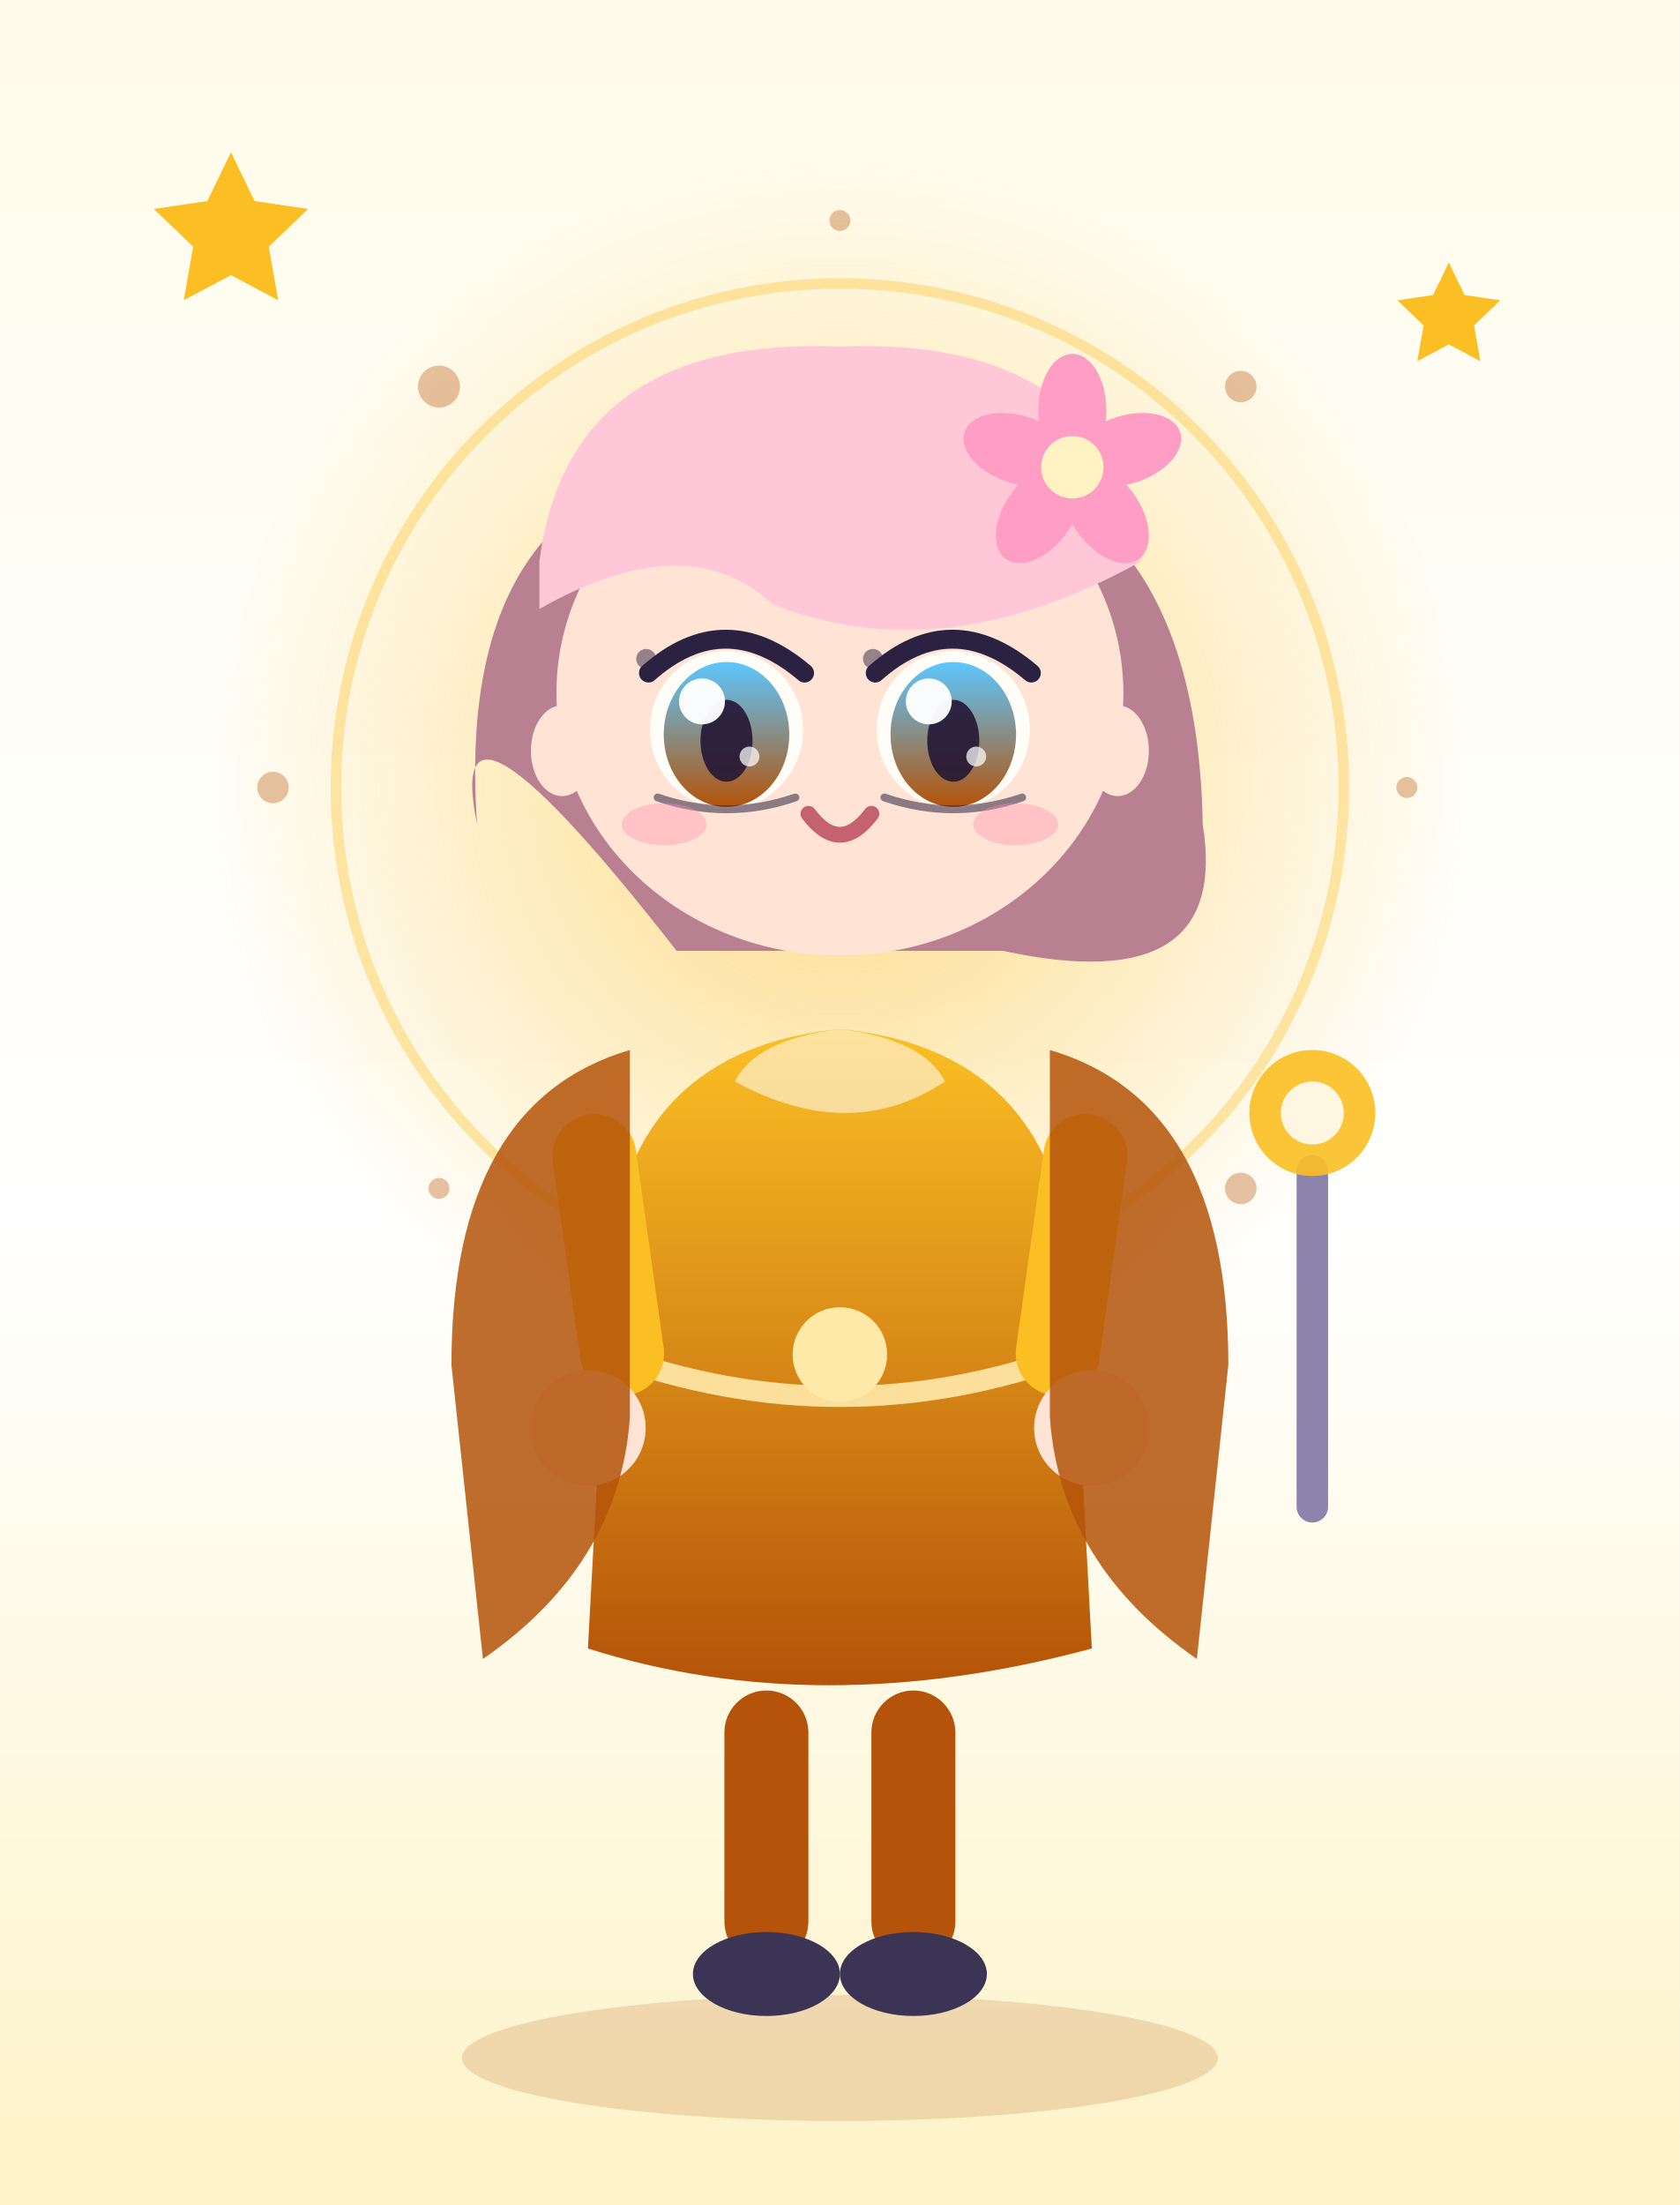
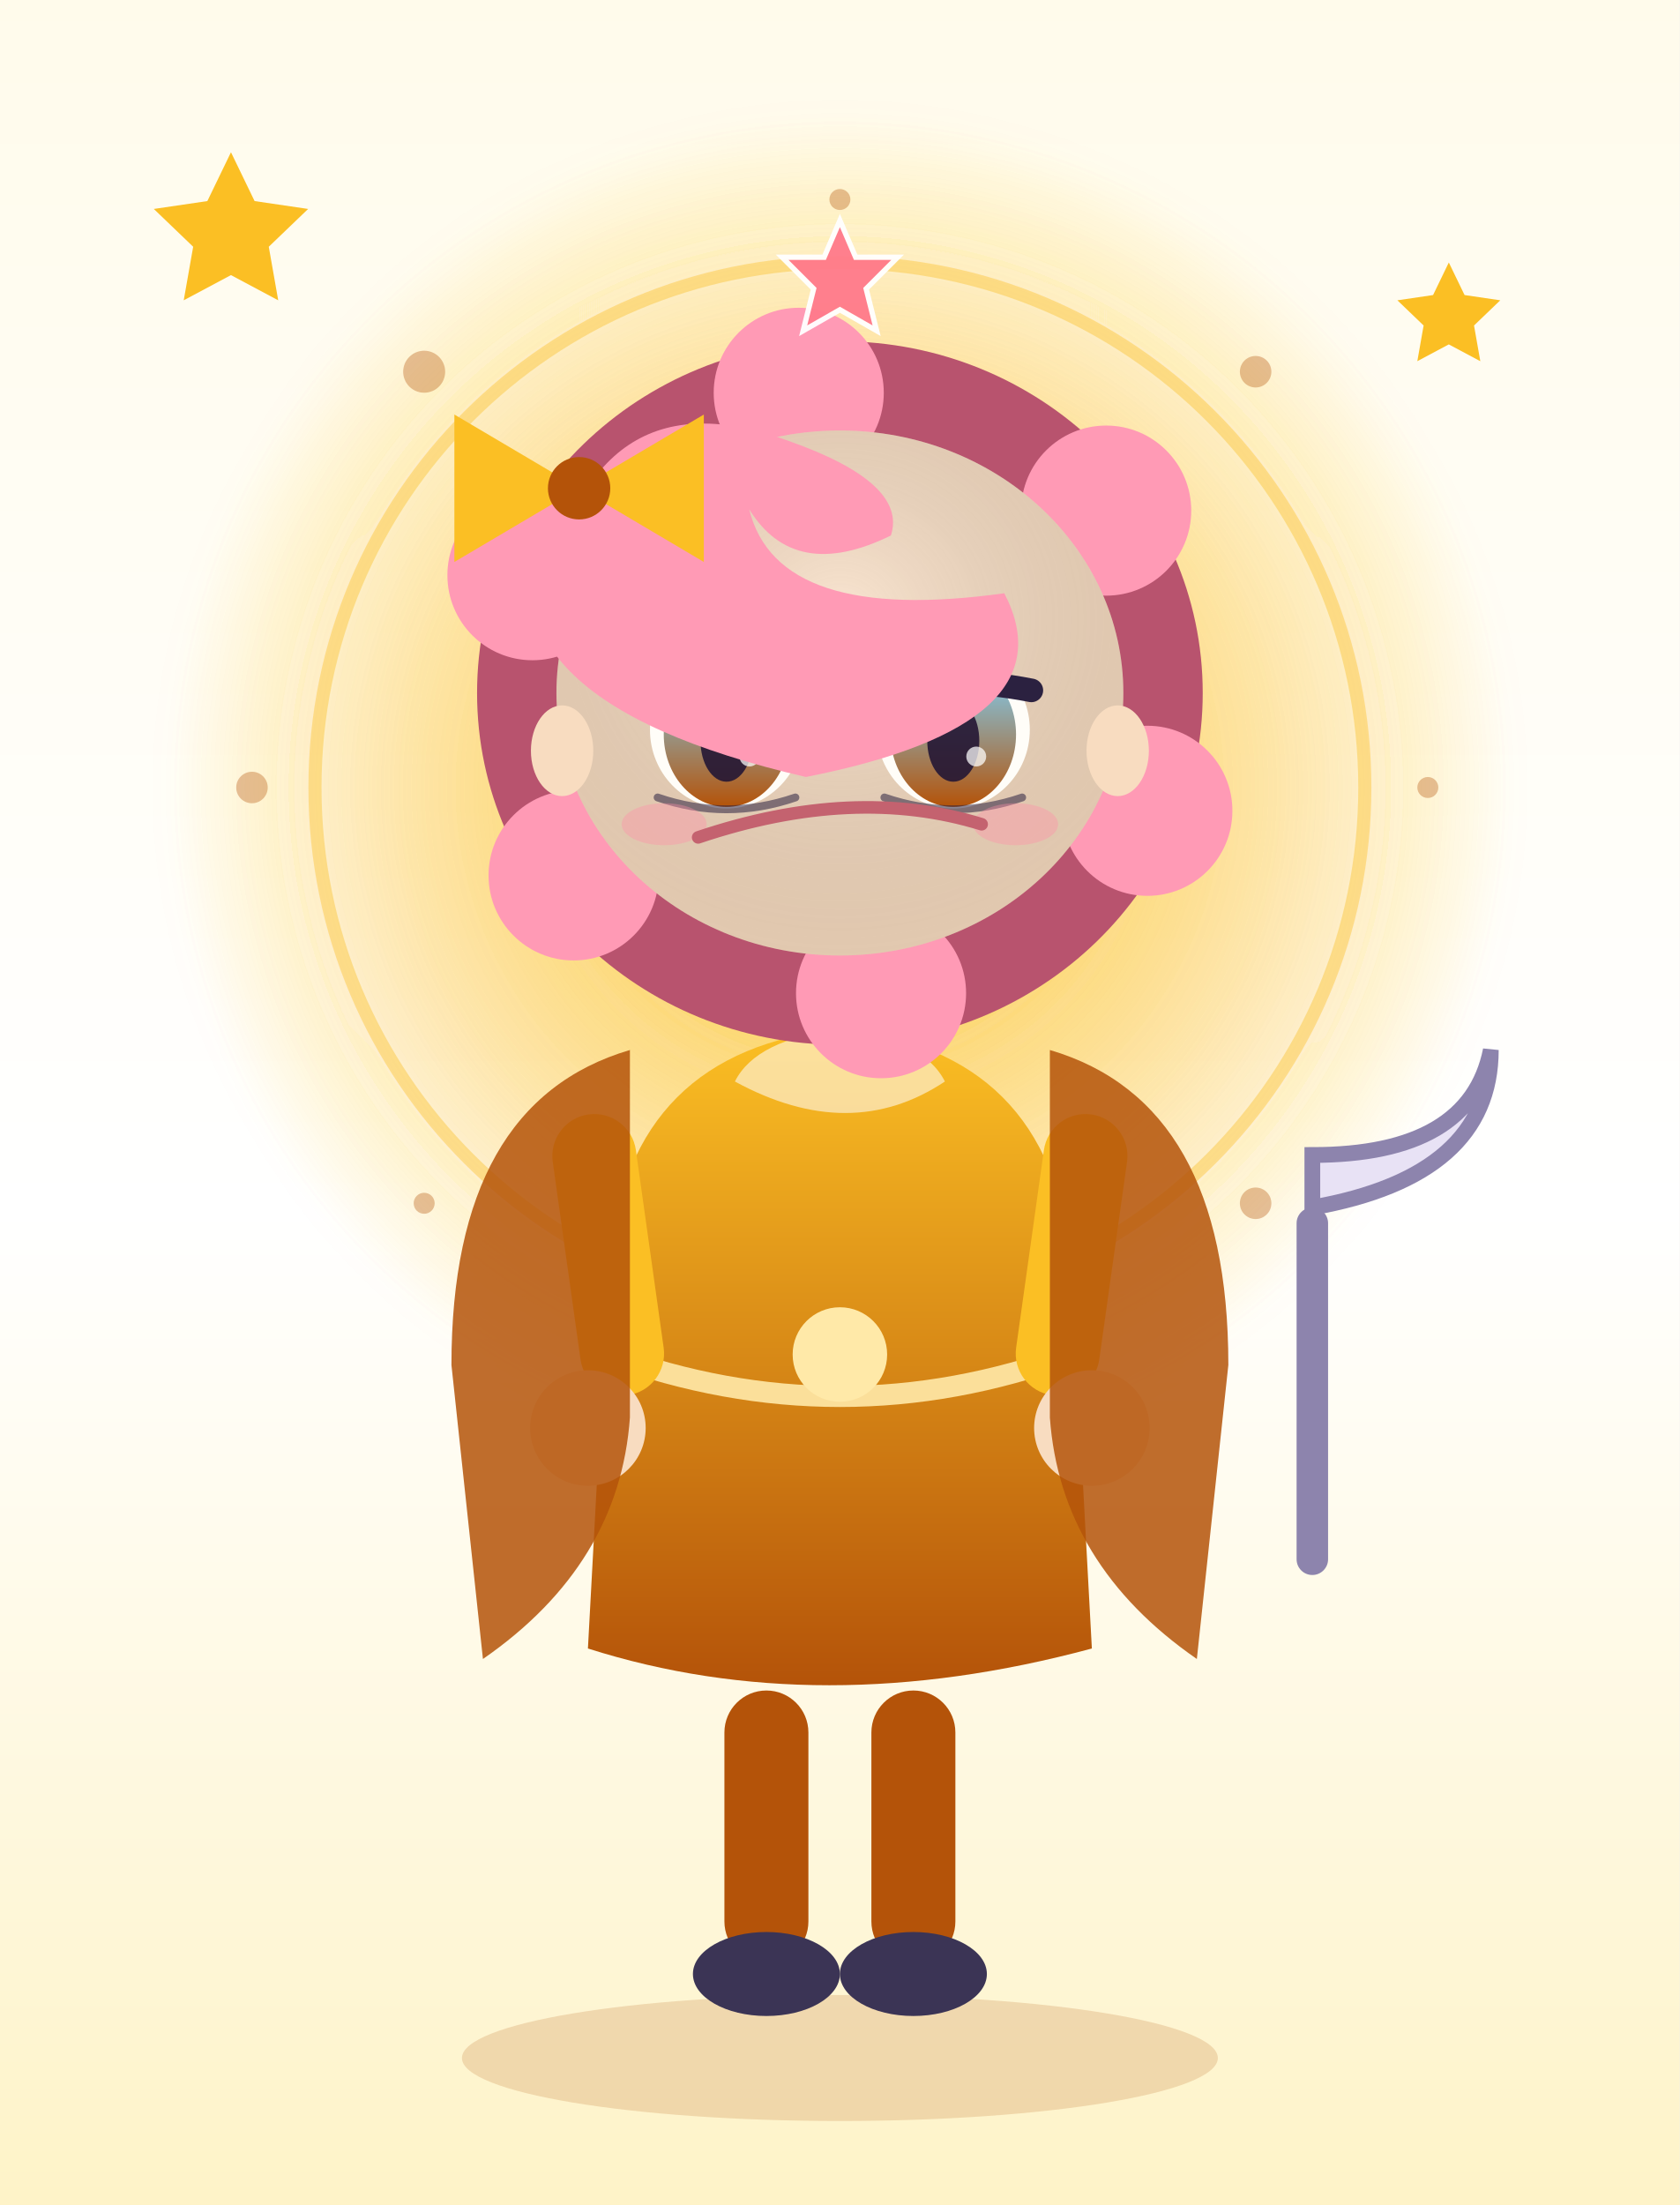
<svg xmlns="http://www.w3.org/2000/svg" viewBox="0 0 320 420" width="320" height="420">
  <defs>
    <linearGradient id="bg" x1="0" y1="0" x2="0" y2="1">
      <stop offset="0%" stop-color="#fffbeb" />
      <stop offset="55%" stop-color="#ffffff" />
      <stop offset="100%" stop-color="#fef3c7" />
    </linearGradient>
    <radialGradient id="halo" cx="50%" cy="50%" r="50%">
-       <stop offset="0%" stop-color="#fbbf24" stop-opacity=".55" />
+       <stop offset="0%" stop-color="#fbbf24" stop-opacity=".6" />
      <stop offset="100%" stop-color="#fbbf24" stop-opacity="0" />
    </radialGradient>
+     <radialGradient id="face" cx="50%" cy="36%" r="72%">
+       <stop offset="0%" stop-color="#ffffff" stop-opacity=".28" />
+       <stop offset="100%" stop-color="#000000" stop-opacity=".08" />
+     </radialGradient>
    <linearGradient id="iris" x1="0" y1="0" x2="0" y2="1">
-       <stop offset="0%" stop-color="#5cc7ff" />
+       <stop offset="0%" stop-color="#7dd3fc" />
      <stop offset="100%" stop-color="#b45309" />
    </linearGradient>
    <linearGradient id="cloth" x1="0" y1="0" x2="0" y2="1">
      <stop offset="0%" stop-color="#fbbf24" />
      <stop offset="100%" stop-color="#b45309" />
    </linearGradient>
+     <filter id="hglow" x="-60%" y="-60%" width="220%" height="220%">
+       <feGaussianBlur stdDeviation="4" result="b" />
+       <feMerge>
+         <feMergeNode in="b" />
+         <feMergeNode in="SourceGraphic" />
+       </feMerge>
+     </filter>
  </defs>
  <rect width="320" height="420" fill="url(#bg)" />
-   <circle cx="160" cy="150" r="120" fill="url(#halo)" />
-   <circle cx="160" cy="150" r="96" fill="none" stroke="#fbbf24" stroke-width="2" opacity=".35" />
-   <circle cx="268" cy="150" r="2" fill="#b45309" opacity=".35" />
-   <circle cx="236.368" cy="226.368" r="3" fill="#b45309" opacity=".35" />
-   <circle cx="160" cy="258" r="4" fill="#b45309" opacity=".35" />
-   <circle cx="83.632" cy="226.368" r="2" fill="#b45309" opacity=".35" />
-   <circle cx="52" cy="150" r="3" fill="#b45309" opacity=".35" />
-   <circle cx="83.632" cy="73.632" r="4" fill="#b45309" opacity=".35" />
-   <circle cx="160" cy="42" r="2" fill="#b45309" opacity=".35" />
-   <circle cx="236.368" cy="73.632" r="3" fill="#b45309" opacity=".35" />
+   <circle cx="160" cy="150" r="128" fill="url(#halo)" filter="url(#hglow)" />
+   <circle cx="160" cy="150" r="100" fill="none" stroke="#fbbf24" stroke-width="2.5" opacity=".4" />
+   <circle cx="272" cy="150" r="2" fill="#b45309" opacity=".35" />
+   <circle cx="239.196" cy="229.196" r="3" fill="#b45309" opacity=".35" />
+   <circle cx="160" cy="262" r="4" fill="#b45309" opacity=".35" />
+   <circle cx="80.804" cy="229.196" r="2" fill="#b45309" opacity=".35" />
+   <circle cx="48" cy="150" r="3" fill="#b45309" opacity=".35" />
+   <circle cx="80.804" cy="70.804" r="4" fill="#b45309" opacity=".35" />
+   <circle cx="160" cy="38" r="2" fill="#b45309" opacity=".35" />
+   <circle cx="239.196" cy="70.804" r="3" fill="#b45309" opacity=".35" />
  <path d="M44 29 l4.5 9.3 l10.2 1.5 l-7.5 7.2 l1.8 10.2 l-9 -4.8 l-9 4.8 l1.8 -10.2 l-7.5 -7.2 l10.2 -1.5 z" fill="#fbbf24" />
  <path d="M276 50 l3 6.2 l6.8 1 l-5 4.8 l1.2 6.8 l-6 -3.2 l-6 3.2 l1.2 -6.8 l-5 -4.8 l6.8 -1 z" fill="#fbbf24" />
  <ellipse cx="160" cy="392" rx="72" ry="12" fill="#b45309" opacity=".18" />
  <rect x="138" y="322" width="16" height="52" rx="8" fill="#b45309" />
  <rect x="166" y="322" width="16" height="52" rx="8" fill="#b45309" />
  <ellipse cx="146" cy="376" rx="14" ry="8" fill="#3b3455" />
  <ellipse cx="174" cy="376" rx="14" ry="8" fill="#3b3455" />
  <path d="M160 196 q-40 4 -44 44 l-4 74 q44 14 96 0 l-4 -74 q-4 -40 -44 -44 z" fill="url(#cloth)" />
  <path d="M160 196 q-16 2 -20 10 q22 12 40 0 q-4 -8 -20 -10 z" fill="#fff" opacity=".55" />
  <path d="M116 258 q44 16 88 0" fill="none" stroke="#ffe9a8" stroke-width="4" opacity=".9" />
  <circle cx="160" cy="258" r="9" fill="#ffe9a8" />
  <rect x="108" y="212" width="16" height="54" rx="8" fill="#fbbf24" transform="rotate(-8 116 240)" />
  <rect x="196" y="212" width="16" height="54" rx="8" fill="#fbbf24" transform="rotate(8 204 240)" />
-   <circle cx="112" cy="272" r="11" fill="#ffe4d6" />
-   <circle cx="208" cy="272" r="11" fill="#ffe4d6" />
+   <circle cx="112" cy="272" r="11" fill="#f8dcc0" />
+   <circle cx="208" cy="272" r="11" fill="#f8dcc0" />
  <path d="M120 200 q-34 10 -34 60 l6 56 q26 -18 28 -46 z" fill="#b45309" opacity=".85" />
  <path d="M200 200 q34 10 34 60 l-6 56 q-26 -18 -28 -46 z" fill="#b45309" opacity=".85" />
  <g transform="translate(250,250) scale(1)">
-     <rect x="-3" y="-30" width="6" height="70" rx="3" fill="#8d84ad" />
-     <circle cx="0" cy="-38" r="12" fill="#fbbf24" opacity=".9" />
-     <circle cx="0" cy="-38" r="6" fill="#fff" opacity=".85" />
+     <rect x="-3" y="-20" width="6" height="70" rx="3" fill="#8d84ad" />
+     <path d="M0 -20 q34 -6 34 -30 q-4 20 -34 20 z" fill="#e8e2f5" stroke="#8d84ad" stroke-width="3" />
  </g>
-   <path d="M90.88 157 q-5.4 -77.05 69.12 -70.35 q67.738 -5 69.12 70.35                      q5.4 33.5 -38.016 24.12 h-62.208 q-44.928 -57.62 -38.016 -24.12 z" fill="#b88091" />
-   <ellipse cx="160" cy="132" rx="54" ry="50" fill="#ffe4d6" />
-   <ellipse cx="107.08" cy="143" rx="5.94" ry="8.64" fill="#ffe4d6" />
-   <ellipse cx="212.92" cy="143" rx="5.94" ry="8.64" fill="#ffe4d6" />
+   <ellipse cx="160" cy="132" rx="69.12" ry="67" fill="#b8536e" />
+   <circle cx="218.571" cy="154.438" r="16.2" fill="#ff9ab5" />
+   <circle cx="167.84" cy="189.18" r="16.2" fill="#ff9ab5" />
+   <circle cx="109.269" cy="166.742" r="16.2" fill="#ff9ab5" />
+   <circle cx="101.429" cy="109.562" r="16.2" fill="#ff9ab5" />
+   <circle cx="152.16" cy="74.82" r="16.2" fill="#ff9ab5" />
+   <circle cx="210.731" cy="97.258" r="16.2" fill="#ff9ab5" />
+   <ellipse cx="160" cy="132" rx="54" ry="50" fill="#f8dcc0" />
+   <ellipse cx="160" cy="132" rx="54" ry="50" fill="url(#face)" />
+   <ellipse cx="107.08" cy="143" rx="5.94" ry="8.64" fill="#f8dcc0" />
+   <ellipse cx="212.92" cy="143" rx="5.94" ry="8.64" fill="#f8dcc0" />
  <g>
    <ellipse cx="138.4" cy="139" rx="14.58" ry="15" fill="#fffdf8" />
    <ellipse cx="138.4" cy="139.9" rx="11.956" ry="13.8" fill="url(#iris)" />
    <ellipse cx="138.4" cy="141.1" rx="4.957" ry="7.8" fill="#241634" opacity=".9" />
    <circle cx="133.734" cy="133.6" r="4.374" fill="#fff" opacity=".96" />
    <circle cx="142.774" cy="144.1" r="1.895" fill="#fff" opacity=".72" />
-     <path d="M123.528 128.2 q14.58 -12.9 29.743 0" stroke="#2b2140" stroke-width="3.6" fill="none" stroke-linecap="round" />
+     <path d="M123.528 131.5 q14.58 -3 29.743 0" stroke="#2b2140" stroke-width="4.5" fill="none" stroke-linecap="round" />
    <path d="M125.278 151.9 q13.122 4.5 26.244 0" stroke="#2b2140" stroke-width="1.5" fill="none" stroke-linecap="round" opacity=".55" />
    <circle cx="123.091" cy="125.5" r="1.895" fill="#2b2140" opacity=".5" />
  </g>
  <g>
    <ellipse cx="181.6" cy="139" rx="14.58" ry="15" fill="#fffdf8" />
    <ellipse cx="181.6" cy="139.9" rx="11.956" ry="13.8" fill="url(#iris)" />
    <ellipse cx="181.6" cy="141.1" rx="4.957" ry="7.8" fill="#241634" opacity=".9" />
    <circle cx="176.934" cy="133.6" r="4.374" fill="#fff" opacity=".96" />
    <circle cx="185.974" cy="144.1" r="1.895" fill="#fff" opacity=".72" />
-     <path d="M166.728 128.2 q14.58 -12.9 29.743 0" stroke="#2b2140" stroke-width="3.6" fill="none" stroke-linecap="round" />
+     <path d="M166.728 131.5 q14.58 -3 29.743 0" stroke="#2b2140" stroke-width="4.5" fill="none" stroke-linecap="round" />
    <path d="M168.478 151.9 q13.122 4.5 26.244 0" stroke="#2b2140" stroke-width="1.5" fill="none" stroke-linecap="round" opacity=".55" />
    <circle cx="166.291" cy="125.5" r="1.895" fill="#2b2140" opacity=".5" />
  </g>
  <ellipse cx="126.52" cy="157" rx="8.1" ry="4" fill="#ff8fa8" opacity=".38" />
  <ellipse cx="193.48" cy="157" rx="8.1" ry="4" fill="#ff8fa8" opacity=".38" />
-   <path d="M154 155 q6 8 12 0" fill="none" stroke="#c4626f" stroke-width="3" stroke-linecap="round" />
-   <path d="M102.76 107 q5.4 -43 57.24 -41                      q51.84 -2 57.24 41 q-37.8 21 -70.2 8                      q-16.2 -15 -44.28 1 z" fill="#ffc7d8" />
-   <g transform="translate(204.28,89)">
-     <ellipse cx="0" cy="-10.8" rx="6.48" ry="10.8" fill="#ff9ec4" transform="rotate(0)" />
-     <ellipse cx="0" cy="-10.8" rx="6.48" ry="10.8" fill="#ff9ec4" transform="rotate(72)" />
-     <ellipse cx="0" cy="-10.8" rx="6.48" ry="10.8" fill="#ff9ec4" transform="rotate(144)" />
-     <ellipse cx="0" cy="-10.8" rx="6.48" ry="10.8" fill="#ff9ec4" transform="rotate(216)" />
-     <ellipse cx="0" cy="-10.8" rx="6.48" ry="10.8" fill="#ff9ec4" transform="rotate(288)" />
-     <circle cx="0" cy="0" r="5.94" fill="#fff3c4" />
+   <path d="M133 159.5 q29.7 -10 54 -2.5" fill="none" stroke="#c4626f" stroke-width="2.4" stroke-linecap="round" />
+   <path d="M103.84 115 q8.64 -45 46.44 -31                      q22.68 8 19.44 18 q-18.36 9 -27 -5                      q5.4 22 48.6 16 q12.96 25 -37.8 35                      q-64.8 -15 -49.68 -50 z" fill="#ff9ab5" />
+   <g transform="translate(110.32,93)">
+     <path d="M0 0 l-23.76 -14.04 l0 28.08 z" fill="#fbbf24" />
+     <path d="M0 0 l23.76 -14.04 l0 28.08 z" fill="#fbbf24" />
+     <circle cx="0" cy="0" r="5.94" fill="#b45309" />
+   </g>
+   <g transform="translate(160,52)">
+     <path d="M0 -10 l3 7 l8 0 l-6 6 l2 8 l-7 -4 l-7 4 l2 -8 l-6 -6 l8 0 z" fill="#ff7a8b" stroke="#fff" stroke-width="1" opacity=".95" />
  </g>
</svg>
